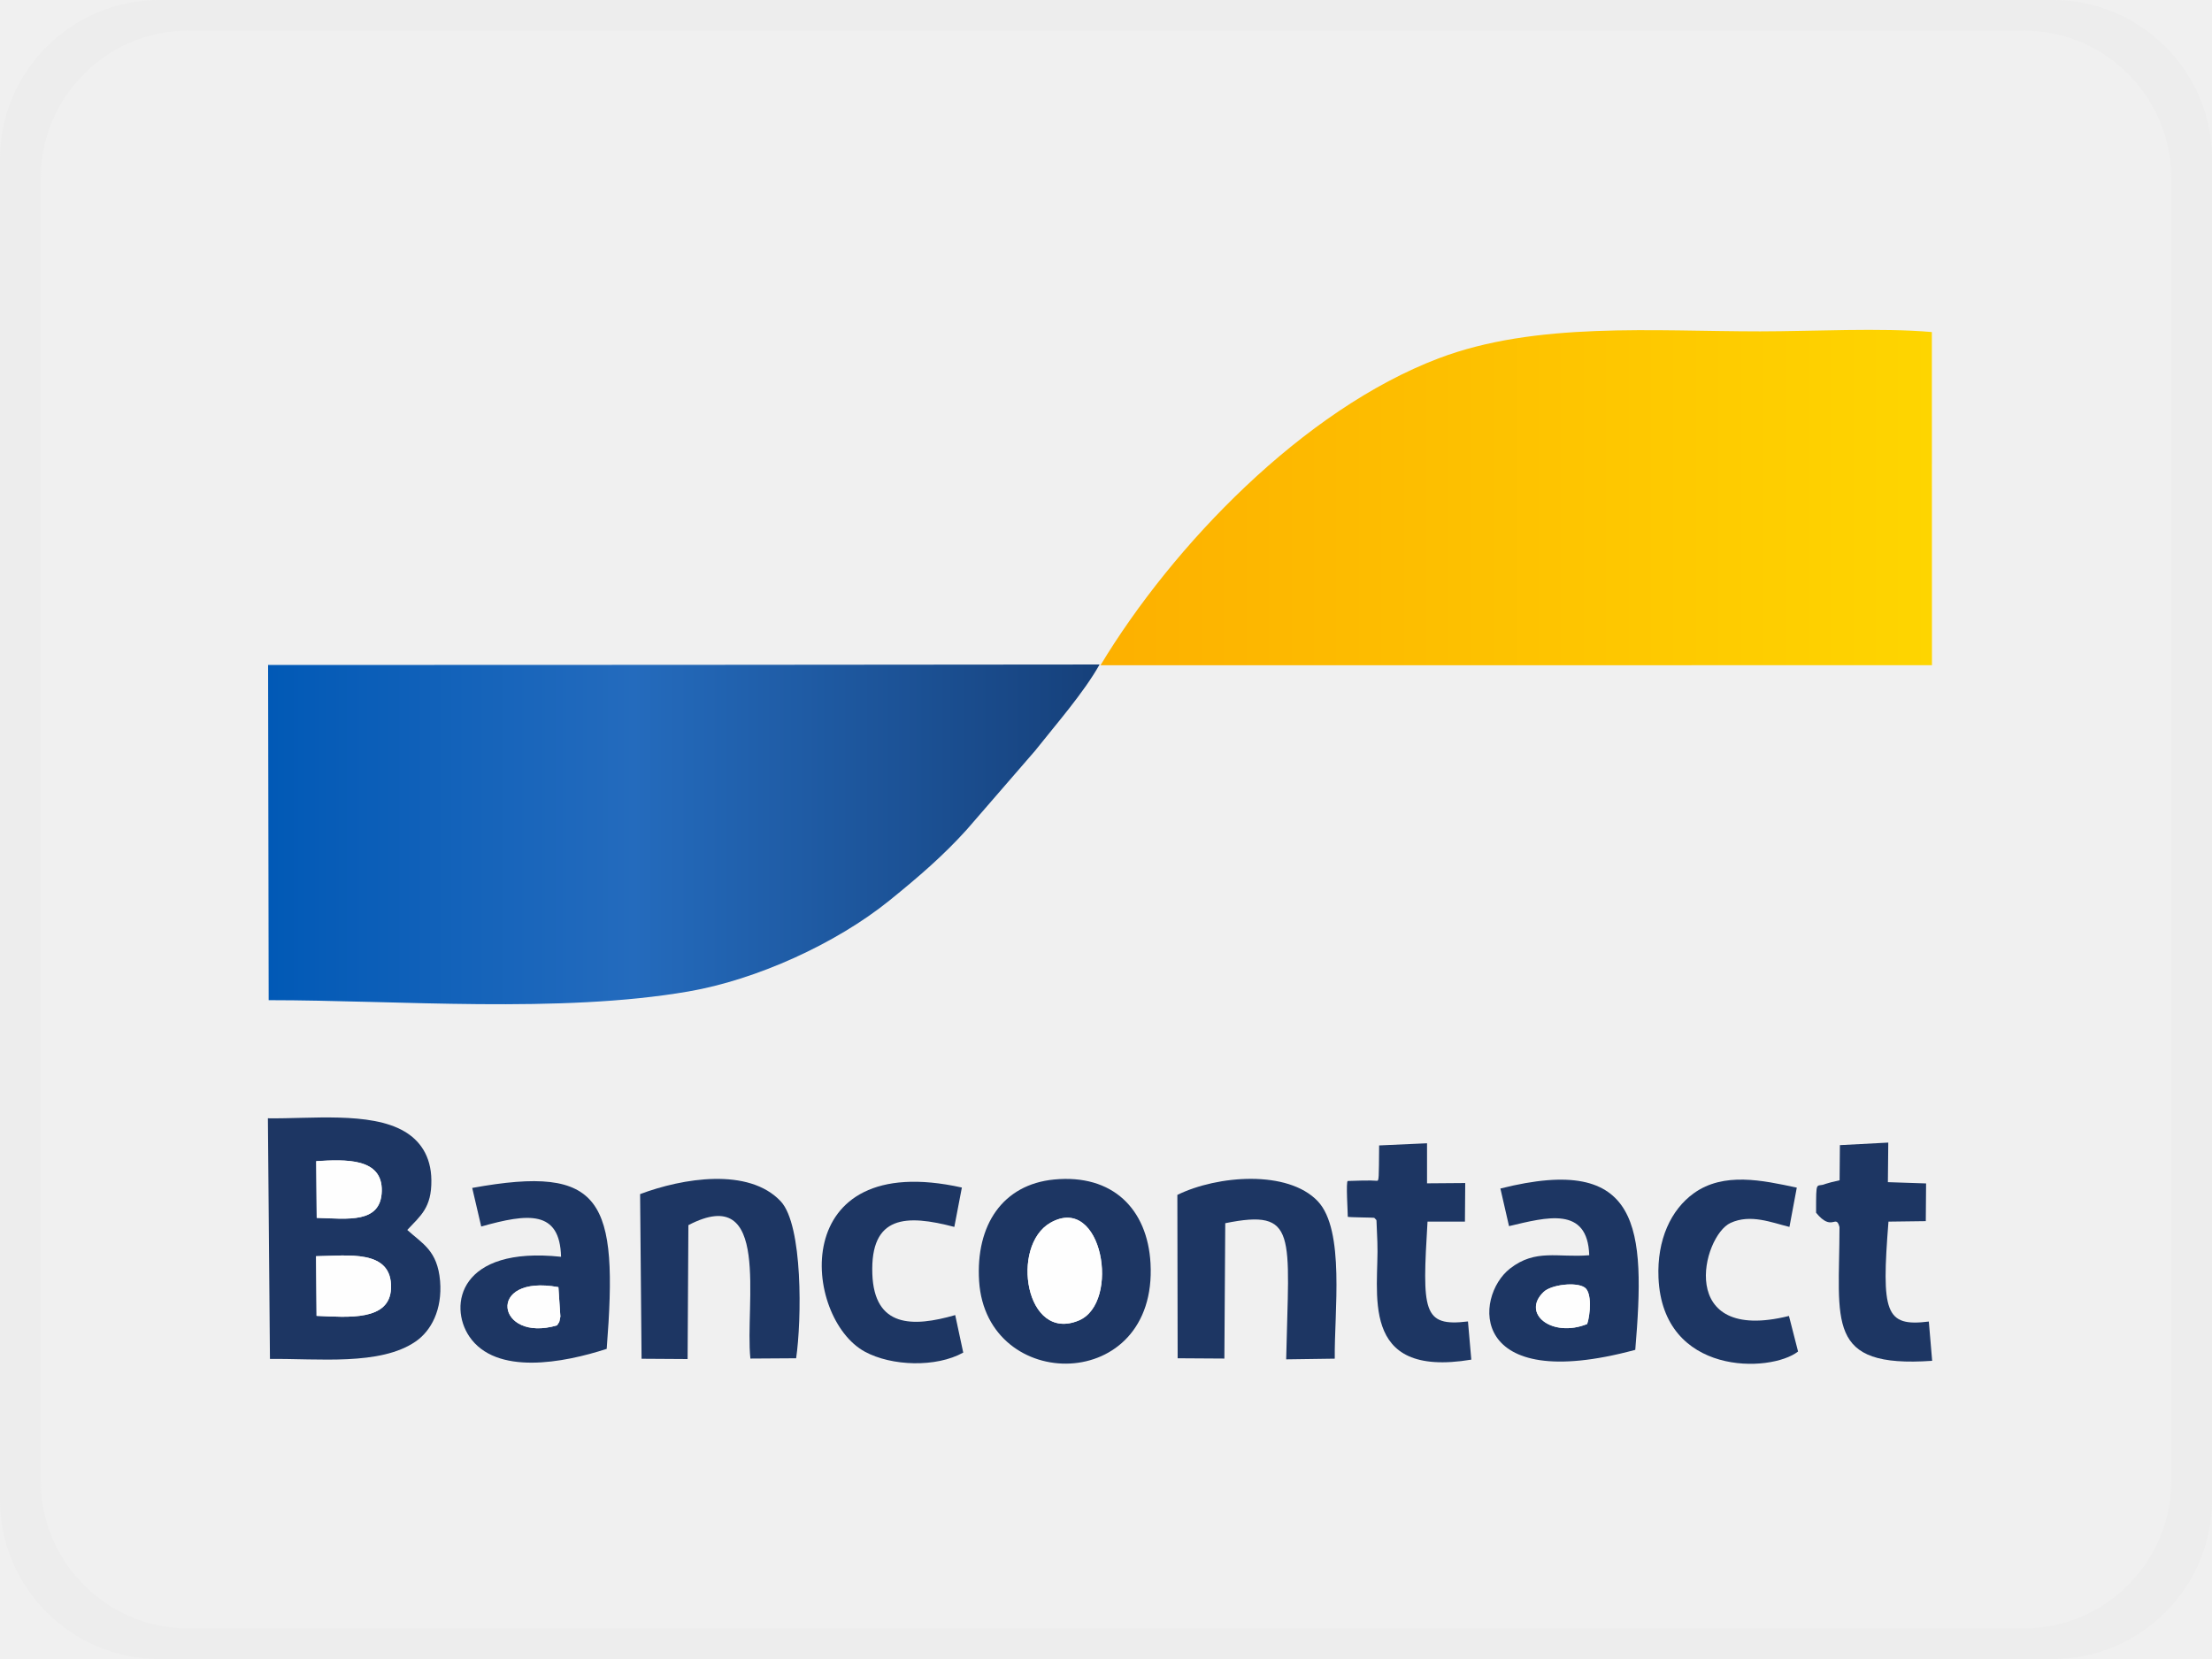
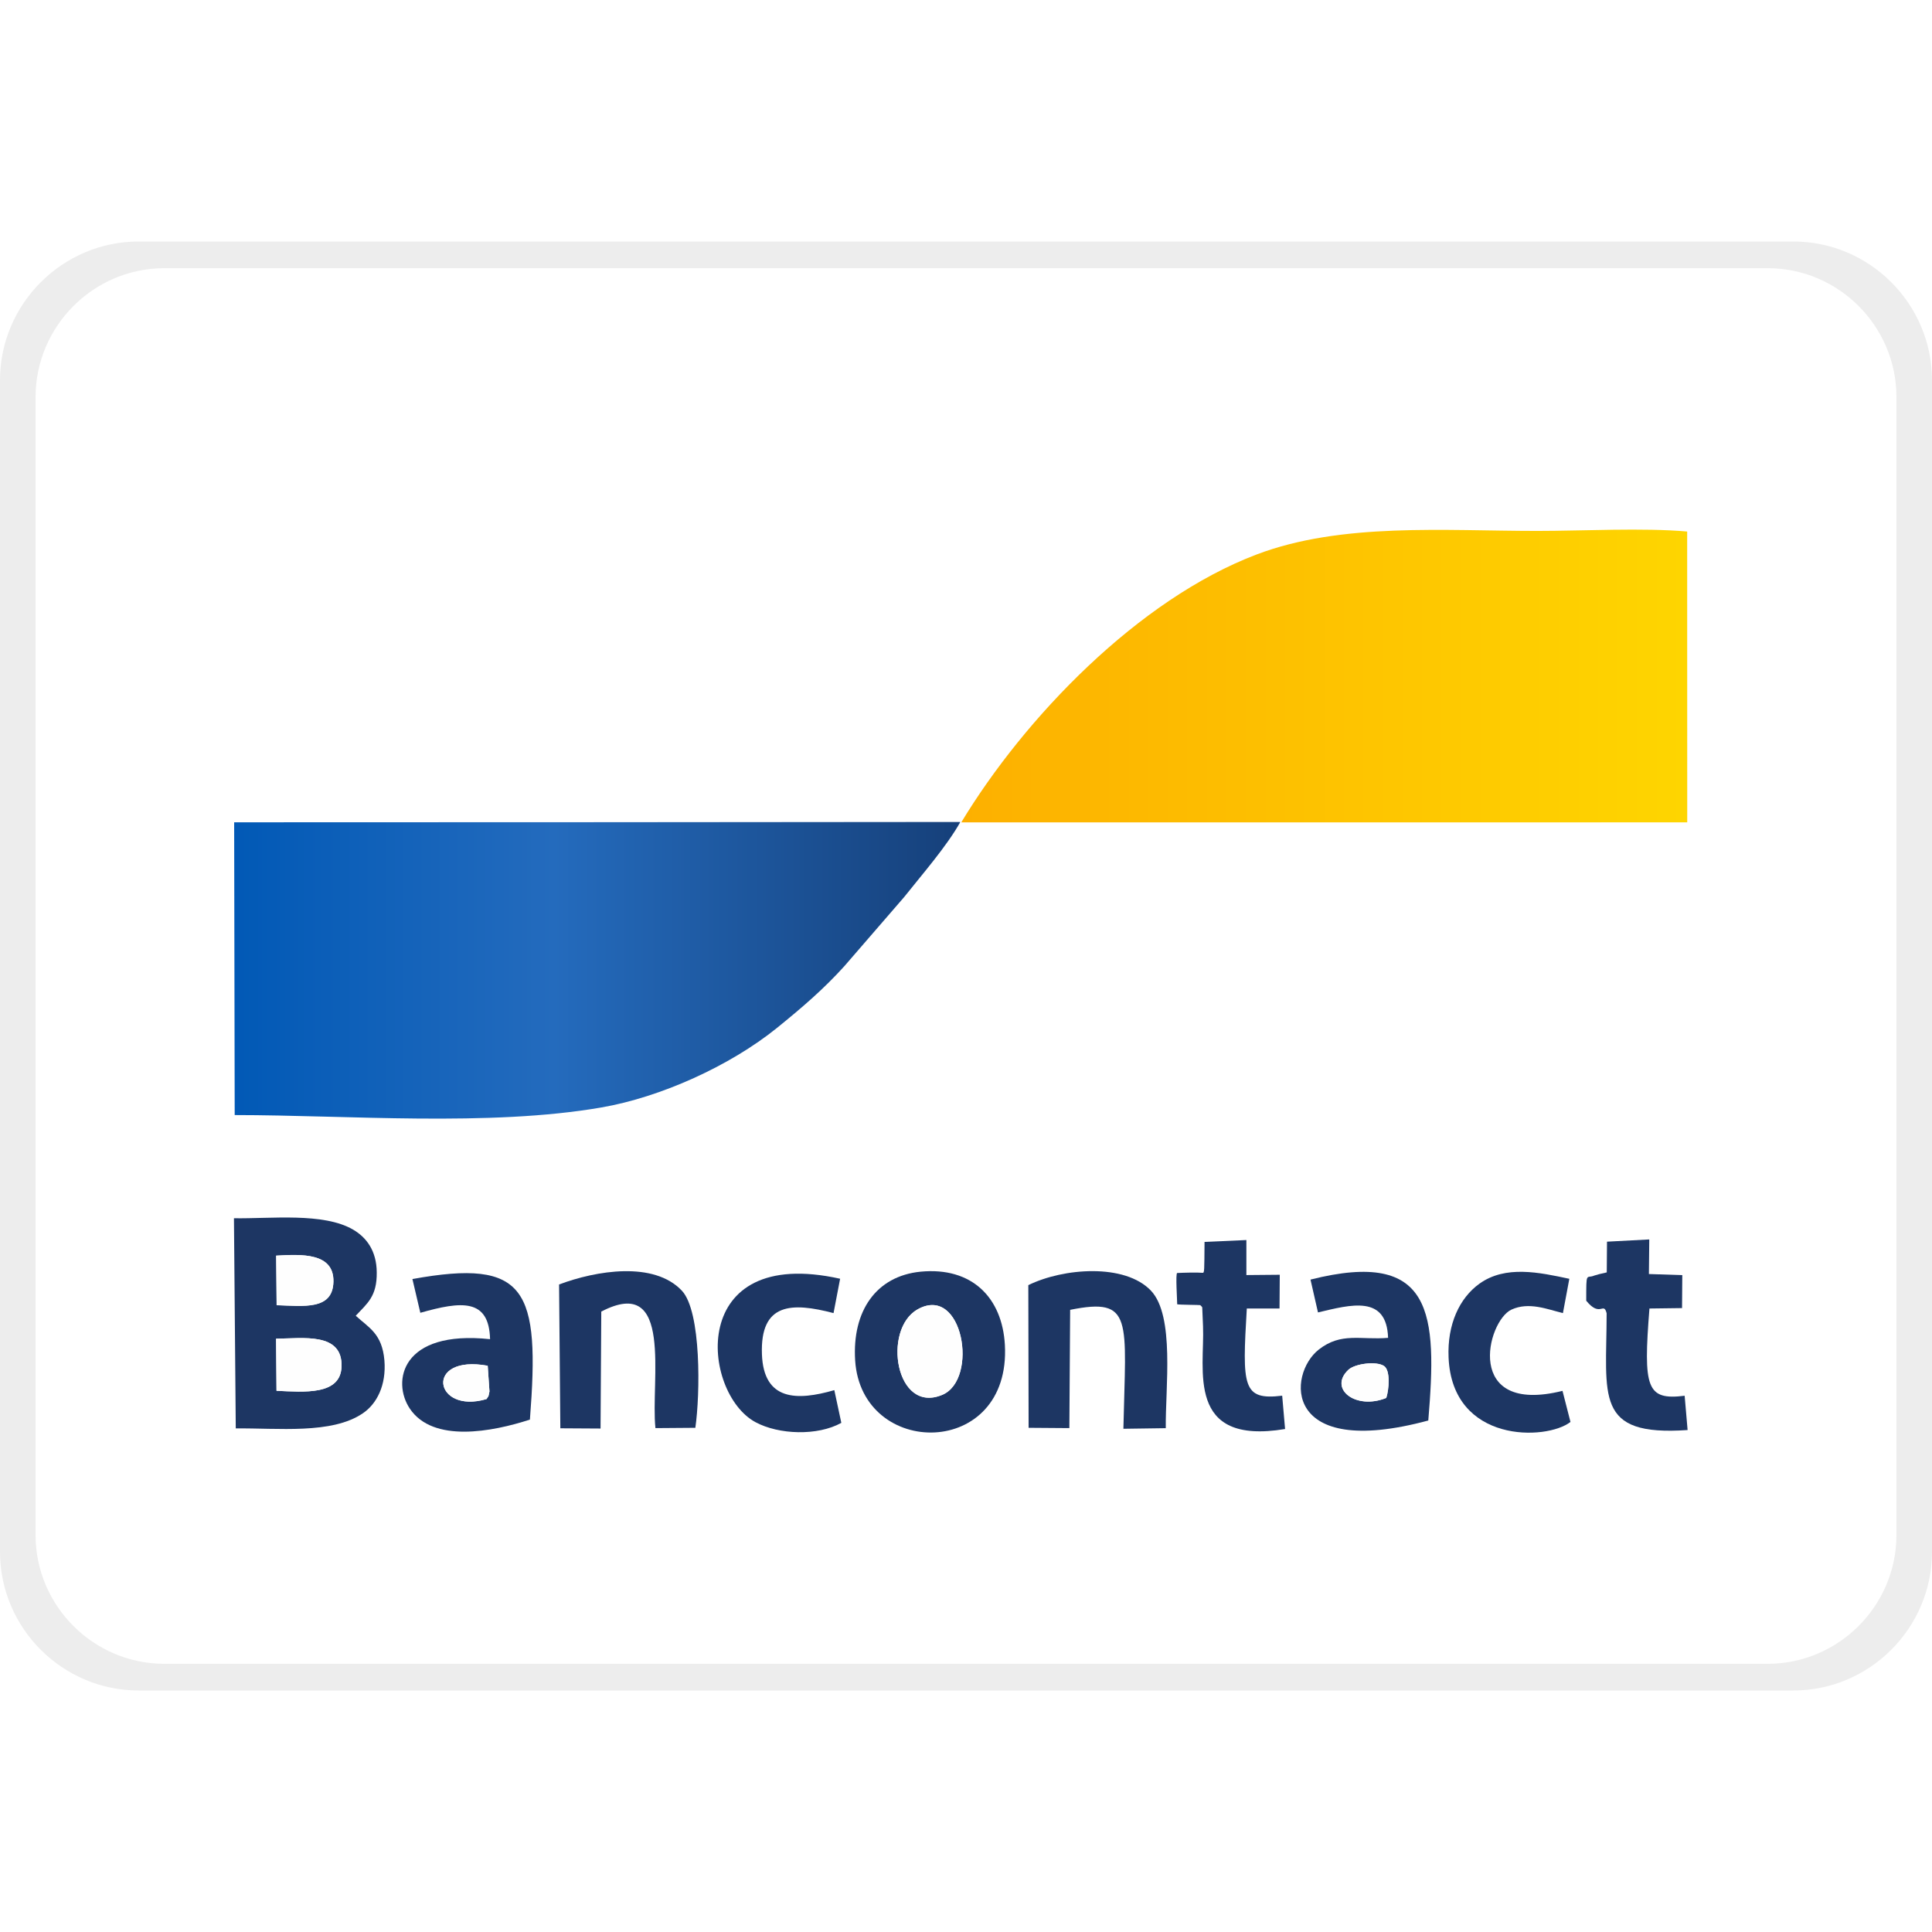
- <svg xmlns="http://www.w3.org/2000/svg" xmlns:xlink="http://www.w3.org/1999/xlink" version="1.1" id="Calque_1" x="0px" y="0px" viewBox="0 0 225.83 169.37" style="enable-background:new 0 0 225.83 169.37;" xml:space="preserve">
-   <style type="text/css">
- 	.st0{fill-rule:evenodd;clip-rule:evenodd;fill:#CCD905;}
- 	.st1{fill-rule:evenodd;clip-rule:evenodd;fill:#00ADEF;}
- 	.st2{fill-rule:evenodd;clip-rule:evenodd;}
- 	.st3{fill-rule:evenodd;clip-rule:evenodd;fill:#009CDE;}
- 	.st4{fill-rule:evenodd;clip-rule:evenodd;fill:#FFFFFF;}
- 	.st5{fill:none;stroke:#000000;stroke-width:0.567;stroke-miterlimit:22.926;}
- 	.st6{fill-rule:evenodd;clip-rule:evenodd;fill:#377F7B;}
- 	.st7{fill-rule:evenodd;clip-rule:evenodd;fill:#1A1A1A;}
- 	.st8{fill:#FFFFFF;}
- 	.st9{fill:none;stroke:#FFFFFF;stroke-width:0.567;stroke-miterlimit:22.926;}
- 	.st10{fill-rule:evenodd;clip-rule:evenodd;fill:#009287;}
- 	.st11{fill-rule:evenodd;clip-rule:evenodd;fill:#99E1DE;}
- 	.st12{fill-rule:evenodd;clip-rule:evenodd;fill:#00A1E9;}
- 	.st13{fill-rule:evenodd;clip-rule:evenodd;fill:#016FD0;}
- 	.st14{fill-rule:evenodd;clip-rule:evenodd;fill:#FEFEFF;}
- 	.st15{fill-rule:evenodd;clip-rule:evenodd;fill:#8ABDE9;}
- 	.st16{fill-rule:evenodd;clip-rule:evenodd;fill:#EF533D;}
- 	.st17{clip-path:url(#SVGID_2_);fill:url(#SVGID_3_);}
- 	.st18{clip-path:url(#SVGID_5_);fill:url(#SVGID_6_);}
- 	.st19{fill-rule:evenodd;clip-rule:evenodd;fill:#1D3663;}
- 	.st20{fill-rule:evenodd;clip-rule:evenodd;fill:#FEFEFE;}
- 	.st21{fill-rule:evenodd;clip-rule:evenodd;fill:#EDEDED;}
- 	.st22{fill-rule:evenodd;clip-rule:evenodd;fill:#C30044;}
- 	.st23{fill-rule:evenodd;clip-rule:evenodd;fill:#FFDD00;}
- 	.st24{clip-path:url(#SVGID_8_);fill-rule:evenodd;clip-rule:evenodd;fill:#2F9B46;}
- 	.st25{clip-path:url(#SVGID_8_);fill-rule:evenodd;clip-rule:evenodd;fill:#60B54D;}
- 	.st26{clip-path:url(#SVGID_8_);fill-rule:evenodd;clip-rule:evenodd;fill:#89CC53;}
- 	.st27{clip-path:url(#SVGID_8_);fill-rule:evenodd;clip-rule:evenodd;fill:#3CB8AD;}
- 	.st28{clip-path:url(#SVGID_8_);fill-rule:evenodd;clip-rule:evenodd;fill:#3394D7;}
- 	.st29{clip-path:url(#SVGID_8_);fill:none;stroke:#3394D7;stroke-width:0.216;stroke-miterlimit:22.926;}
- 	.st30{clip-path:url(#SVGID_8_);fill-rule:evenodd;clip-rule:evenodd;fill:#2772BC;}
- 	.st31{clip-path:url(#SVGID_8_);fill-rule:evenodd;clip-rule:evenodd;fill:#1B5B83;}
- 	.st32{clip-path:url(#SVGID_8_);fill-rule:evenodd;clip-rule:evenodd;fill:#993233;}
- 	.st33{clip-path:url(#SVGID_8_);fill-rule:evenodd;clip-rule:evenodd;fill:#E13030;}
- 	.st34{clip-path:url(#SVGID_8_);fill-rule:evenodd;clip-rule:evenodd;fill:#F28824;}
- 	.st35{clip-path:url(#SVGID_8_);fill-rule:evenodd;clip-rule:evenodd;fill:#F5C836;}
- 	.st36{clip-path:url(#SVGID_8_);fill-rule:evenodd;clip-rule:evenodd;fill:#238647;}
- 	.st37{clip-path:url(#SVGID_8_);fill-rule:evenodd;clip-rule:evenodd;fill:#EDEDED;}
- 	.st38{clip-path:url(#SVGID_10_);fill:url(#SVGID_11_);}
- 	.st39{fill-rule:evenodd;clip-rule:evenodd;fill:#184285;}
- 	.st40{fill-rule:evenodd;clip-rule:evenodd;fill:#B2DBF4;}
- 	.st41{fill-rule:evenodd;clip-rule:evenodd;fill:#68BCEB;}
- 	.st42{fill-rule:evenodd;clip-rule:evenodd;fill:#FDFEFE;}
- 	.st43{fill-rule:evenodd;clip-rule:evenodd;fill:#1E4A8F;}
- 	.st44{filter:url(#Adobe_OpacityMaskFilter);}
- 	.st45{clip-path:url(#SVGID_13_);fill:url(#SVGID_15_);}
- 	.st46{clip-path:url(#SVGID_13_);mask:url(#SVGID_14_);fill:url(#SVGID_16_);}
- 	.st47{fill-rule:evenodd;clip-rule:evenodd;fill:#748DB6;}
- 	.st48{fill-rule:evenodd;clip-rule:evenodd;fill:#1A458A;}
- 	.st49{fill-rule:evenodd;clip-rule:evenodd;fill:#8097BC;}
- 	.st50{clip-path:url(#SVGID_18_);fill-rule:evenodd;clip-rule:evenodd;fill:#2FACDD;}
- 	.st51{clip-path:url(#SVGID_18_);fill-rule:evenodd;clip-rule:evenodd;fill:#F49332;}
- 	.st52{clip-path:url(#SVGID_18_);fill-rule:evenodd;clip-rule:evenodd;fill:#F7A859;}
- 	.st53{clip-path:url(#SVGID_18_);fill-rule:evenodd;clip-rule:evenodd;fill:#5EC7DC;}
- 	.st54{clip-path:url(#SVGID_18_);fill-rule:evenodd;clip-rule:evenodd;fill:#32BAE2;}
- 	.st55{fill-rule:evenodd;clip-rule:evenodd;fill:#E61E28;}
- 	.st56{fill-rule:evenodd;clip-rule:evenodd;fill:#C8036F;}
- 	.st57{clip-path:url(#SVGID_20_);fill:url(#SVGID_21_);}
- 	.st58{fill-rule:evenodd;clip-rule:evenodd;fill:#000267;}
- 	.st59{fill-rule:evenodd;clip-rule:evenodd;fill:#EC2528;}
- </style>
-   <g>
-     <defs>
-       <path id="SVGID_1_" d="M143.85,67.92l53.39-0.01l-0.01-34.01c-5.2-0.46-12.21-0.07-17.54-0.07c-10.84,0-22.9-1.01-32.8,2.75    c-13.83,5.25-27.14,19.08-34.54,31.34L143.85,67.92z" />
-     </defs>
-     <clipPath id="SVGID_2_">
-       <use xlink:href="#SVGID_1_" style="overflow:visible;" />
-     </clipPath>
-     <linearGradient id="SVGID_3_" gradientUnits="userSpaceOnUse" x1="112.351" y1="50.368" x2="197.24" y2="50.368">
-       <stop offset="0" style="stop-color:#FDB000" />
-       <stop offset="1" style="stop-color:#FED500" />
+ <svg xmlns="http://www.w3.org/2000/svg" xmlns:xlink="http://www.w3.org/1999/xlink" width="32px" height="32px" viewBox="0 0 32 32" version="1.1">
+   <defs>
+     <path d="M4.464,4.852 L12.029,4.851 L12.027,0.032 C11.291,-0.033 10.297,0.022 9.542,0.022 C8.006,0.022 6.297,-0.121 4.894,0.412 C2.935,1.155 1.049,3.115 4.02734226e-15,4.852 L4.464,4.852 Z" id="path-1" />
+     <linearGradient x1="0.002%" y1="49.994%" x2="100%" y2="49.994%" id="linearGradient-3">
+       <stop stop-color="#FDB000" offset="0%" />
+       <stop stop-color="#FED500" offset="100%" />
    </linearGradient>
-     <rect x="112.35" y="32.82" class="st17" width="84.89" height="35.1" />
+     <path d="M0.009,4.856 C1.872,4.856 4.224,5.052 6.083,4.73 C7.067,4.56 8.214,4.04 8.989,3.414 C9.419,3.066 9.767,2.765 10.105,2.392 L11.096,1.247 C11.384,0.883 11.801,0.408 12.029,-2.01367113e-15 C8.019,0.004 4.01,0.007 0,0.007 L0.009,4.856 Z" id="path-4" />
+     <linearGradient x1="-0.005%" y1="50.007%" x2="99.996%" y2="50.007%" id="linearGradient-6">
+       <stop stop-color="#0159B6" offset="0%" />
+       <stop stop-color="#246BBD" offset="44%" />
+       <stop stop-color="#16407A" offset="100%" />
+     </linearGradient>
+   </defs>
+   <g id="Page-1" stroke="none" stroke-width="1" fill="none" fill-rule="evenodd">
+     <g id="Artboard" transform="translate(-73, -287)">
+       <g id="Bancontact" transform="translate(73, 287)">
+         <rect id="Rectangle" fill="#FFFFFF" x="0" y="0" width="32" height="32" />
+         <g id="Group" transform="translate(0, 4)">
+           <g id="Clipped" transform="translate(15.91994, 4.771828)">
+             <mask id="mask-2" fill="white">
+               <use xlink:href="#path-1" />
+             </mask>
+             <g id="SVGID_1_" />
+             <rect id="Rectangle" fill="url(#linearGradient-3)" fill-rule="nonzero" mask="url(#mask-2)" x="-4.02734226e-15" y="-0.121" width="12.029" height="4.974" />
+           </g>
+           <g id="Clipped" transform="translate(3.878316, 9.612895)">
+             <mask id="mask-5" fill="white">
+               <use xlink:href="#path-4" />
+             </mask>
+             <g id="SVGID_4_" />
+             <rect id="Rectangle" fill="url(#linearGradient-6)" fill-rule="nonzero" mask="url(#mask-5)" x="-5.03417782e-16" y="-0.003" width="12.029" height="5.054" />
+           </g>
+           <path d="M5.892,17.793 C6.083,17.588 6.245,17.473 6.24,17.075 C6.238,16.716 6.068,16.494 5.848,16.366 C5.355,16.079 4.488,16.188 3.875,16.178 L3.905,19.659 C4.601,19.651 5.499,19.76 6.012,19.407 C6.238,19.253 6.401,18.947 6.367,18.531 C6.328,18.089 6.111,17.993 5.892,17.793 M4.574,16.797 C4.993,16.773 5.533,16.746 5.522,17.229 C5.511,17.705 5.027,17.63 4.581,17.617 L4.574,16.797 Z M4.573,18.173 C5.018,18.169 5.675,18.062 5.657,18.635 C5.641,19.114 5.039,19.056 4.58,19.036 L4.573,18.173 Z" id="Shape" fill="#1D3663" />
+           <path d="M14.164,18.533 C14.269,20.165 16.749,20.167 16.644,18.275 C16.6,17.493 16.098,16.981 15.248,17.063 C14.509,17.136 14.113,17.718 14.164,18.533 M15.197,17.688 C15.95,17.263 16.216,18.849 15.607,19.103 C14.833,19.427 14.611,18.02 15.197,17.688 Z" id="Shape" fill="#1D3663" />
+           <path d="M17.032,17.286 L17.037,19.649 L17.712,19.654 L17.725,17.695 C18.779,17.483 18.645,17.85 18.607,19.665 L19.309,19.655 C19.301,18.985 19.461,17.796 19.063,17.377 C18.629,16.922 17.613,17.001 17.032,17.286" id="Path" fill="#1D3663" />
+           <path d="M9.959,17.724 C11.165,17.095 10.773,18.867 10.856,19.654 L11.517,19.649 C11.598,19.095 11.617,17.724 11.295,17.379 C10.832,16.885 9.874,17.044 9.26,17.275 L9.281,19.657 L9.947,19.661 L9.959,17.724 Z" id="Path" fill="#1D3663" />
+           <path d="M21.83,17.738 C22.374,17.609 22.968,17.443 22.991,18.159 C22.537,18.197 22.216,18.061 21.843,18.353 C21.326,18.758 21.234,20.182 23.657,19.528 C23.804,17.766 23.749,16.679 21.706,17.194 L21.83,17.738 Z M22.961,19.154 C22.455,19.359 22,19.003 22.332,18.689 C22.441,18.585 22.798,18.541 22.923,18.625 C23.033,18.697 23.006,19.016 22.961,19.154 Z" id="Shape" fill="#1D3663" />
+           <path d="M6.962,17.744 C7.639,17.552 8.1,17.501 8.117,18.181 C6.646,18.024 6.486,18.884 6.789,19.333 C7.174,19.903 8.153,19.716 8.777,19.513 C8.945,17.354 8.727,16.841 6.831,17.185 L6.962,17.744 Z M8.058,19.173 C7.184,19.431 7.017,18.427 8.078,18.621 L8.107,19.046 C8.084,19.156 8.101,19.103 8.058,19.173 Z" id="Shape" fill="#1D3663" />
+           <path d="M26.273,17.544 C26.506,17.831 26.559,17.551 26.611,17.752 C26.61,19.127 26.399,19.794 27.952,19.686 L27.903,19.118 C27.27,19.197 27.216,18.989 27.32,17.673 L27.86,17.666 L27.864,17.12 L27.311,17.102 L27.317,16.529 L26.617,16.566 L26.613,17.075 L26.491,17.103 C26.475,17.107 26.423,17.122 26.407,17.127 C26.273,17.185 26.273,17.041 26.273,17.544" id="Path" fill="#1D3663" />
+           <path d="M19.498,17.603 C19.533,17.612 19.876,17.613 19.88,17.617 C19.885,17.622 19.889,17.626 19.893,17.63 C19.902,17.639 19.913,17.647 19.913,17.659 L19.926,17.969 C19.956,18.676 19.632,19.944 21.285,19.669 L21.237,19.117 C20.576,19.197 20.575,18.965 20.651,17.673 L21.193,17.673 L21.197,17.114 L20.644,17.119 L20.644,16.539 L19.951,16.57 C19.947,17.049 19.95,17.085 19.919,17.082 C19.829,17.073 19.6,17.08 19.498,17.085 C19.468,17.086 19.499,17.551 19.498,17.603" id="Path" fill="#1D3663" />
+           <path d="M25.993,17.181 C25.497,17.075 24.936,16.952 24.504,17.262 C24.173,17.5 23.97,17.935 23.993,18.483 C24.052,19.91 25.615,19.862 26.012,19.552 L25.88,19.037 C24.239,19.445 24.625,17.88 25.035,17.691 C25.325,17.558 25.631,17.687 25.887,17.749 L25.993,17.181 Z" id="Path" fill="#1D3663" />
+           <path d="M13.915,17.18 C11.38,16.616 11.615,19.069 12.512,19.555 C12.899,19.764 13.542,19.786 13.935,19.567 L13.819,19.025 C13.198,19.205 12.648,19.202 12.62,18.431 C12.589,17.575 13.116,17.568 13.806,17.749 L13.915,17.18 Z" id="Path" fill="#1D3663" />
+           <path d="M15.197,17.688 C14.612,18.02 14.833,19.427 15.607,19.103 C16.215,18.847 15.948,17.262 15.197,17.688" id="Path" fill="#FEFEFE" />
+           <path d="M4.58,19.036 C5.039,19.056 5.641,19.114 5.657,18.635 C5.675,18.062 5.018,18.169 4.573,18.173 L4.58,19.036 Z" id="Path" fill="#FEFEFE" />
+           <path d="M4.583,17.619 C5.029,17.632 5.512,17.705 5.523,17.231 C5.535,16.747 4.995,16.773 4.575,16.798 L4.583,17.619 Z" id="Path" fill="#FEFEFE" />
+           <path d="M22.961,19.154 C23.006,19.017 23.033,18.697 22.924,18.625 C22.799,18.541 22.442,18.585 22.333,18.689 C22.002,19.003 22.455,19.359 22.961,19.154" id="Path" fill="#FEFEFE" />
+           <path d="M8.058,19.173 C8.101,19.103 8.084,19.156 8.107,19.046 L8.078,18.621 C7.017,18.427 7.184,19.431 8.058,19.173" id="Path" fill="#FEFEFE" />
+           <path d="M2.722,0.442 L29.278,0.442 C30.451,0.442 31.411,1.401 31.411,2.575 L31.411,21.425 C31.411,22.598 30.451,23.558 29.278,23.558 L2.722,23.558 C1.549,23.558 0.589,22.598 0.589,21.425 L0.589,2.575 C0.591,1.401 1.55,0.442 2.722,0.442 M2.297,0 L29.703,0 C30.967,0 32,1.034 32,2.297 L32,21.703 C32,22.967 30.966,24 29.703,24 L2.297,24 C1.034,24 0,22.967 0,21.703 L0,2.297 C0,1.034 1.034,0 2.297,0 Z" id="Shape" fill="#EDEDED" />
+         </g>
+       </g>
+     </g>
  </g>
-   <g>
-     <defs>
-       <path id="SVGID_4_" d="M27.43,102.11c13.15,0,29.75,1.38,42.87-0.89c6.94-1.2,15.04-4.87,20.51-9.29    c3.03-2.45,5.49-4.58,7.87-7.21l7-8.08c2.03-2.57,4.97-5.92,6.58-8.8c-28.3,0.03-56.59,0.05-84.89,0.05L27.43,102.11z" />
-     </defs>
-     <clipPath id="SVGID_5_">
-       <use xlink:href="#SVGID_4_" style="overflow:visible;" />
-     </clipPath>
-     <linearGradient id="SVGID_6_" gradientUnits="userSpaceOnUse" x1="27.365" y1="85.657" x2="112.256" y2="85.657">
-       <stop offset="0" style="stop-color:#0159B6" />
-       <stop offset="0.44" style="stop-color:#246BBD" />
-       <stop offset="1" style="stop-color:#16407A" />
-     </linearGradient>
-     <rect x="27.37" y="67.82" class="st18" width="84.89" height="35.67" />
-   </g>
-   <path class="st19" d="M41.58,125.57c1.35-1.45,2.49-2.26,2.46-5.07c-0.02-2.53-1.22-4.1-2.77-5c-3.48-2.03-9.6-1.26-13.92-1.33  l0.21,24.57c4.91-0.06,11.25,0.71,14.87-1.78c1.59-1.09,2.74-3.25,2.5-6.18C44.66,127.66,43.13,126.98,41.58,125.57 M32.28,118.54  c2.96-0.17,6.77-0.36,6.69,3.05c-0.08,3.36-3.49,2.83-6.64,2.74L32.28,118.54z M32.27,128.25c3.14-0.03,7.78-0.78,7.65,3.26  c-0.11,3.38-4.36,2.97-7.6,2.83L32.27,128.25z" />
-   <path class="st19" d="M99.96,130.79c0.74,11.52,18.24,11.53,17.5-1.82c-0.31-5.52-3.85-9.13-9.85-8.55  C102.39,120.93,99.6,125.04,99.96,130.79 M107.25,124.83c5.31-3,7.19,8.19,2.89,9.98C104.68,137.1,103.11,127.17,107.25,124.83z" />
-   <path class="st19" d="M120.2,121.99l0.03,16.68l4.77,0.03l0.09-13.82c7.44-1.5,6.49,1.09,6.22,13.9l4.96-0.07  c-0.06-4.73,1.07-13.12-1.74-16.08C131.47,119.42,124.3,119.98,120.2,121.99" />
-   <path class="st19" d="M70.28,125.08c8.51-4.44,5.75,8.07,6.33,13.62l4.67-0.03c0.57-3.91,0.7-13.59-1.57-16.02  c-3.27-3.49-10.03-2.37-14.36-0.74l0.15,16.81l4.7,0.03L70.28,125.08z" />
-   <path class="st19" d="M154.06,125.18c3.84-0.91,8.03-2.08,8.19,2.97c-3.2,0.27-5.47-0.69-8.1,1.37c-3.65,2.86-4.3,12.91,12.8,8.29  c1.04-12.43,0.65-20.1-13.77-16.47L154.06,125.18z M162.04,135.17c-3.57,1.45-6.78-1.06-4.44-3.28c0.77-0.73,3.29-1.04,4.17-0.45  C162.55,131.95,162.36,134.2,162.04,135.17z" />
-   <path class="st19" d="M49.13,125.22c4.78-1.35,8.03-1.71,8.15,3.09c-10.38-1.11-11.51,4.96-9.37,8.13c2.72,4.02,9.63,2.7,14.03,1.27  c1.19-15.24-0.35-18.86-13.73-16.43L49.13,125.22z M56.87,135.31c-6.17,1.82-7.35-5.27,0.14-3.9l0.2,3  C57.05,135.19,57.17,134.81,56.87,135.31z" />
-   <path class="st19" d="M185.41,123.81c1.65,2.03,2.02,0.05,2.39,1.47c-0.01,9.7-1.5,14.41,9.46,13.65l-0.34-4.01  c-4.47,0.56-4.85-0.91-4.12-10.2l3.81-0.05l0.03-3.85l-3.9-0.13l0.04-4.04l-4.94,0.26l-0.03,3.59l-0.86,0.2  c-0.11,0.03-0.48,0.13-0.59,0.17C185.41,121.28,185.41,120.26,185.41,123.81" />
-   <path class="st19" d="M137.6,124.23c0.25,0.06,2.67,0.07,2.7,0.1c0.03,0.03,0.06,0.06,0.09,0.09c0.06,0.06,0.14,0.12,0.14,0.2  l0.09,2.19c0.21,4.99-2.07,13.94,9.59,12l-0.34-3.9c-4.66,0.57-4.67-1.07-4.13-10.19l3.82,0l0.03-3.94l-3.9,0.03l0-4.09l-4.89,0.22  c-0.03,3.38-0.01,3.63-0.23,3.61c-0.63-0.06-2.25-0.01-2.97,0.02C137.39,120.58,137.61,123.86,137.6,124.23" />
-   <path class="st19" d="M183.44,121.25c-3.5-0.75-7.46-1.62-10.51,0.57c-2.34,1.68-3.77,4.75-3.61,8.62  c0.42,10.07,11.45,9.73,14.25,7.54l-0.93-3.63c-11.58,2.88-8.86-8.17-5.96-9.5c2.04-0.94,4.2-0.03,6.01,0.41L183.44,121.25z" />
-   <path class="st19" d="M98.2,121.24c-17.89-3.98-16.23,13.33-9.9,16.76c2.73,1.48,7.27,1.63,10.04,0.09l-0.82-3.83  c-4.38,1.27-8.26,1.25-8.46-4.19c-0.22-6.04,3.5-6.09,8.37-4.81L98.2,121.24z" />
-   <path class="st20" d="M107.25,124.83c-4.13,2.34-2.57,12.27,2.89,9.98C114.43,133.01,112.55,121.82,107.25,124.83" />
-   <path class="st20" d="M32.32,134.34c3.24,0.14,7.49,0.55,7.6-2.83c0.13-4.04-4.51-3.29-7.65-3.26L32.32,134.34z" />
-   <path class="st20" d="M32.34,124.34c3.15,0.09,6.56,0.61,6.64-2.74c0.08-3.41-3.73-3.23-6.69-3.05L32.34,124.34z" />
-   <path class="st20" d="M162.04,135.17c0.32-0.96,0.51-3.22-0.26-3.73c-0.88-0.59-3.4-0.28-4.17,0.45  C155.27,134.11,158.47,136.62,162.04,135.17" />
-   <path class="st20" d="M56.87,135.31c0.3-0.5,0.18-0.12,0.34-0.9l-0.2-3C49.52,130.04,50.7,137.13,56.87,135.31" />
-   <path class="st21" d="M19.21,3.12h187.41c8.28,0,15.05,6.77,15.05,15.05V151.2c0,8.28-6.77,15.05-15.05,15.05H19.21  c-8.28,0-15.05-6.77-15.05-15.05V18.17C4.17,9.89,10.94,3.12,19.21,3.12 M16.21,0h193.41c8.92,0,16.21,7.3,16.21,16.21v136.95  c0,8.92-7.3,16.21-16.21,16.21H16.21C7.3,169.37,0,162.08,0,153.16V16.21C0,7.3,7.3,0,16.21,0z" />
</svg>
